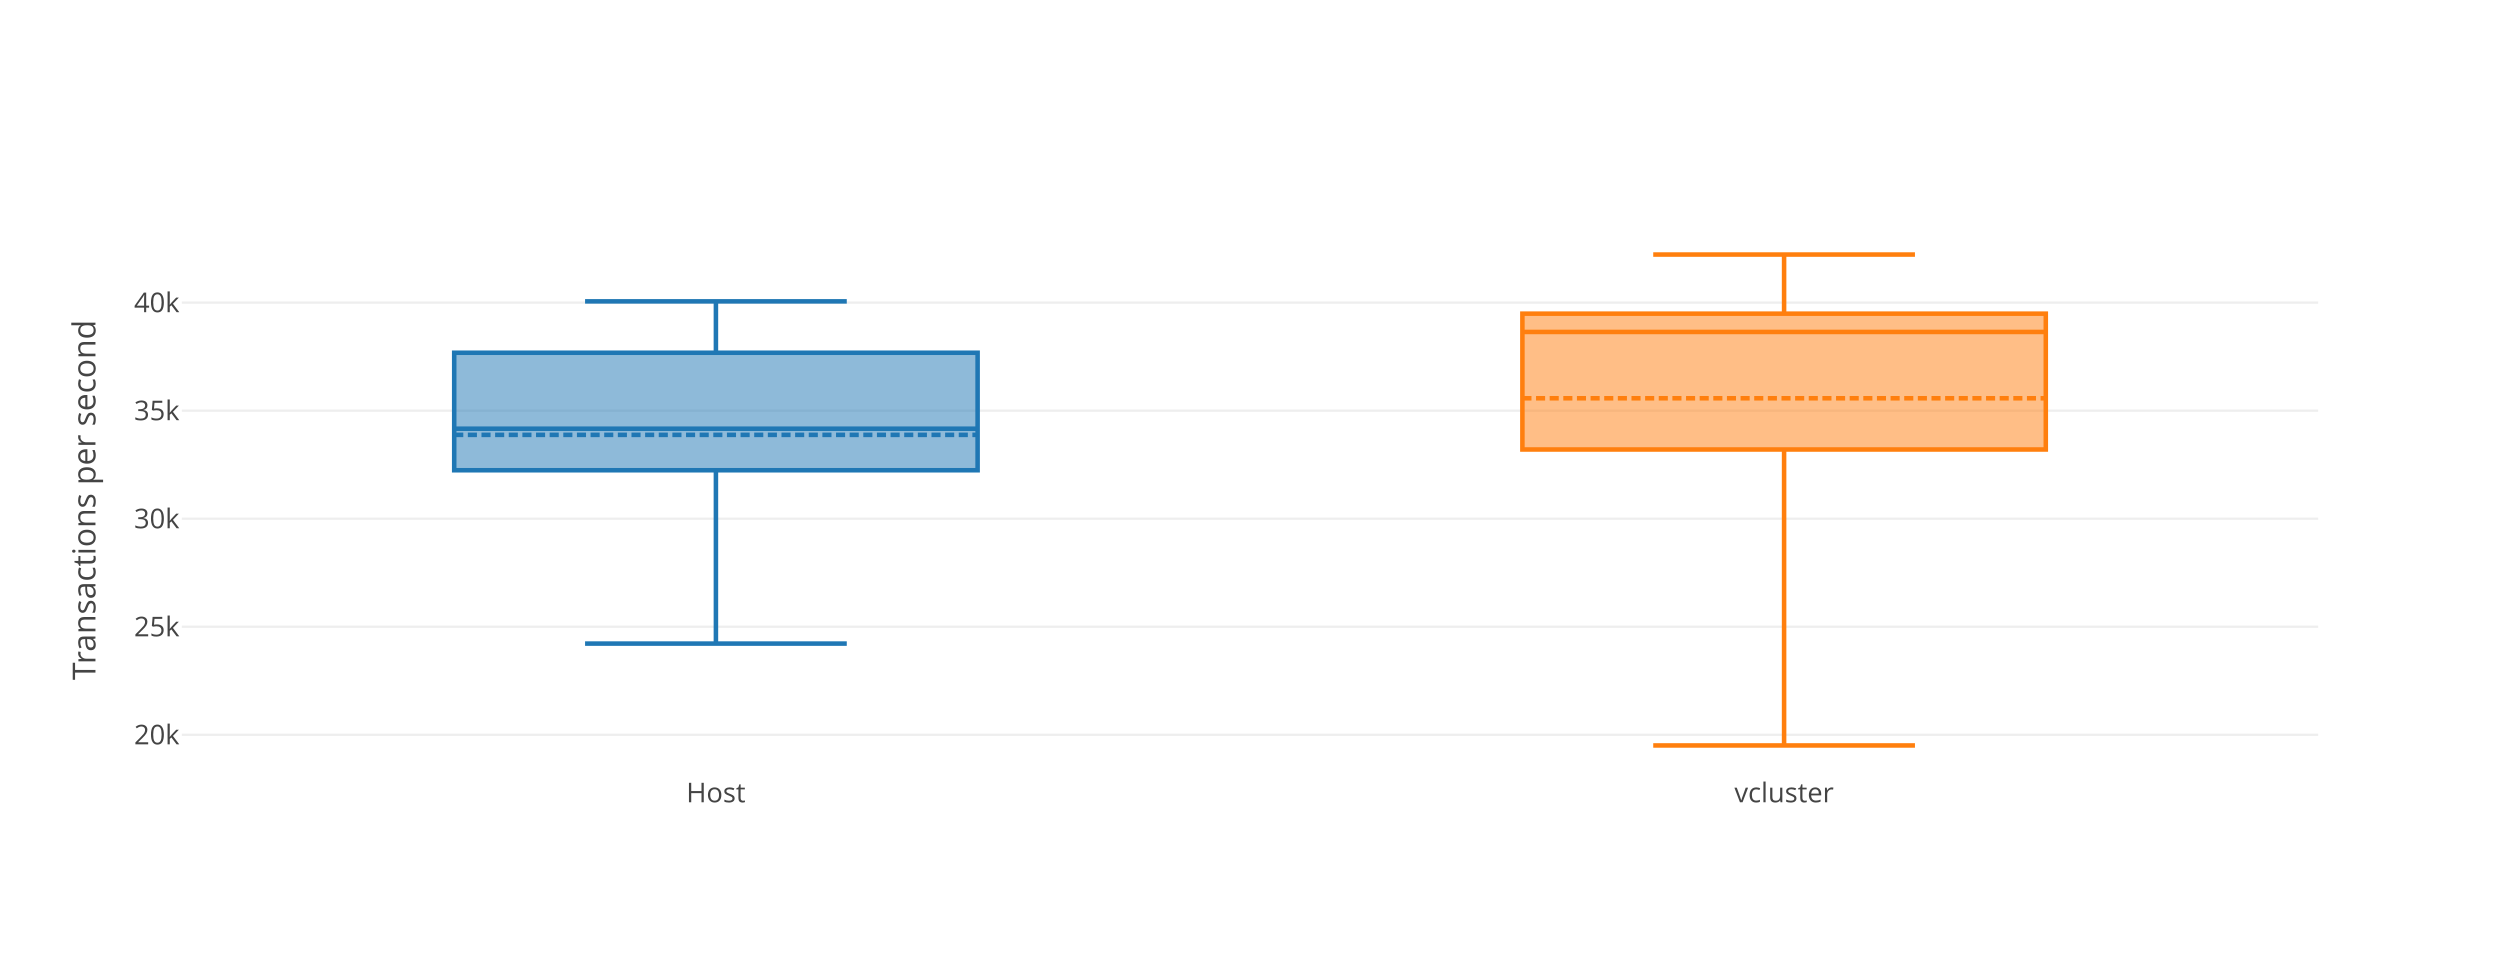
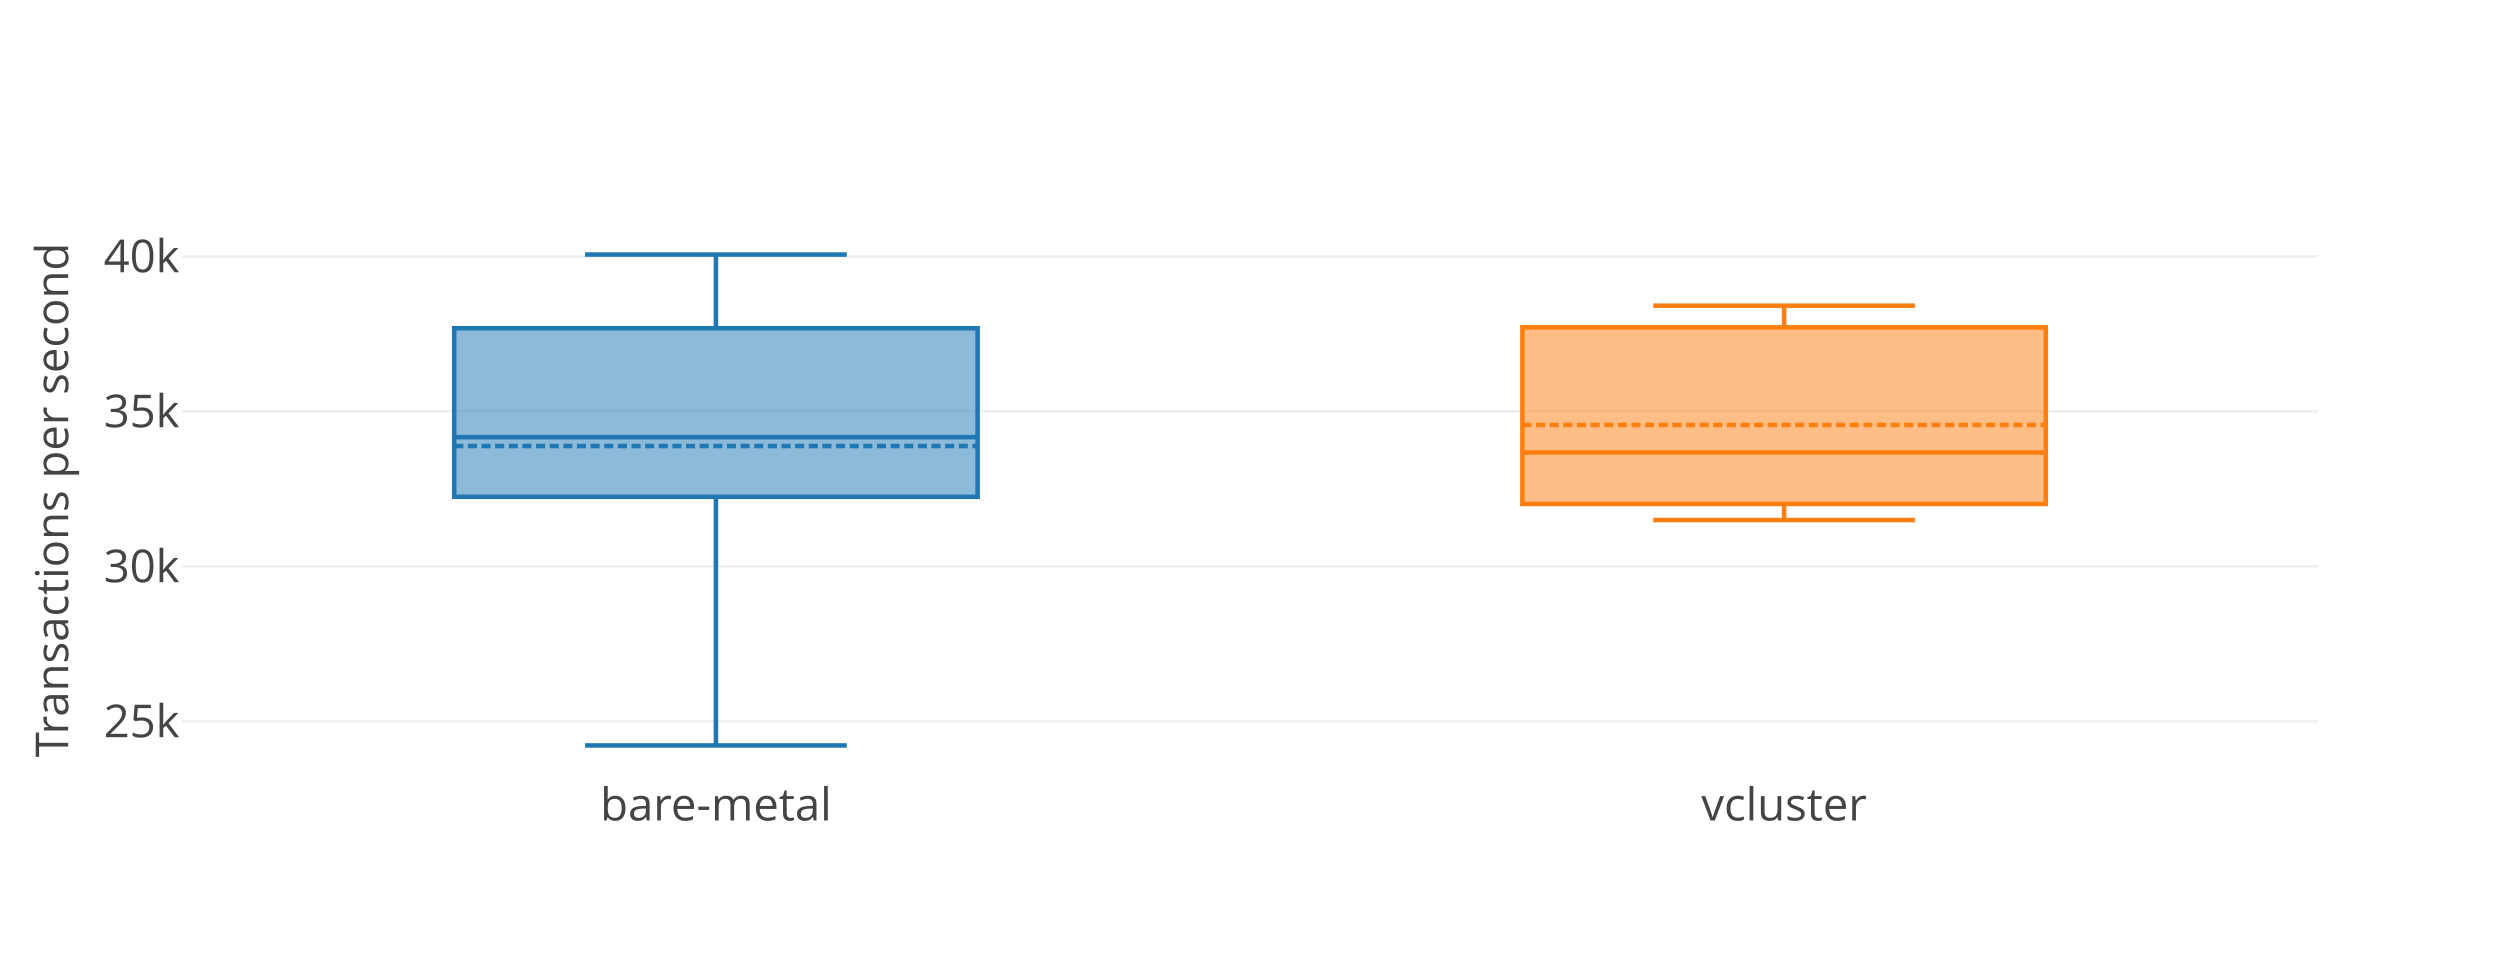
<svg xmlns="http://www.w3.org/2000/svg" class="main-svg" width="1100" height="420" style="" viewBox="0 0 1100 420">
  <rect x="0" y="0" width="1100" height="420" style="fill: rgb(255, 255, 255); fill-opacity: 1;" />
-   <defs id="defs-3ff1d4">
+   <defs id="defs-ece835">
    <g class="clips">
-       <clipPath id="clip3ff1d4xyplot" class="plotclip">
+       <clipPath id="clipece835xyplot" class="plotclip">
        <rect width="940" height="240" />
      </clipPath>
-       <clipPath class="axesclip" id="clip3ff1d4x">
+       <clipPath class="axesclip" id="clipece835x">
        <rect x="80" y="0" width="940" height="420" />
      </clipPath>
-       <clipPath class="axesclip" id="clip3ff1d4y">
+       <clipPath class="axesclip" id="clipece835y">
        <rect x="0" y="100" width="1100" height="240" />
      </clipPath>
-       <clipPath class="axesclip" id="clip3ff1d4xy">
+       <clipPath class="axesclip" id="clipece835xy">
        <rect x="80" y="100" width="940" height="240" />
      </clipPath>
    </g>
    <g class="gradients" />
  </defs>
  <g class="bglayer" />
  <g class="layer-below">
    <g class="imagelayer" />
    <g class="shapelayer" />
  </g>
  <g class="cartesianlayer">
    <g class="subplot xy">
      <g class="layer-subplot">
        <g class="shapelayer" />
        <g class="imagelayer" />
      </g>
      <g class="gridlayer">
        <g class="x" />
        <g class="y">
-           <path class="ygrid crisp" transform="translate(0,323.31)" d="M80,0h940" style="stroke: rgb(238, 238, 238); stroke-opacity: 1; stroke-width: 1px;" />
-           <path class="ygrid crisp" transform="translate(0,275.77)" d="M80,0h940" style="stroke: rgb(238, 238, 238); stroke-opacity: 1; stroke-width: 1px;" />
-           <path class="ygrid crisp" transform="translate(0,228.23)" d="M80,0h940" style="stroke: rgb(238, 238, 238); stroke-opacity: 1; stroke-width: 1px;" />
-           <path class="ygrid crisp" transform="translate(0,180.69)" d="M80,0h940" style="stroke: rgb(238, 238, 238); stroke-opacity: 1; stroke-width: 1px;" />
-           <path class="ygrid crisp" transform="translate(0,133.15)" d="M80,0h940" style="stroke: rgb(238, 238, 238); stroke-opacity: 1; stroke-width: 1px;" />
+           <path class="ygrid crisp" transform="translate(0,317.37)" d="M80,0h940" style="stroke: rgb(238, 238, 238); stroke-opacity: 1; stroke-width: 1px;" />
+           <path class="ygrid crisp" transform="translate(0,249.18)" d="M80,0h940" style="stroke: rgb(238, 238, 238); stroke-opacity: 1; stroke-width: 1px;" />
+           <path class="ygrid crisp" transform="translate(0,180.98)" d="M80,0h940" style="stroke: rgb(238, 238, 238); stroke-opacity: 1; stroke-width: 1px;" />
+           <path class="ygrid crisp" transform="translate(0,112.79)" d="M80,0h940" style="stroke: rgb(238, 238, 238); stroke-opacity: 1; stroke-width: 1px;" />
        </g>
      </g>
      <g class="zerolinelayer" />
      <path class="xlines-below" />
      <path class="ylines-below" />
      <g class="overlines-below" />
      <g class="xaxislayer-below" />
      <g class="yaxislayer-below" />
      <g class="overaxes-below" />
-       <g class="plot" transform="translate(80,100)" clip-path="url('#clip3ff1d4xyplot')">
+       <g class="plot" transform="translate(80,100)" clip-path="url('#clipece835xyplot')">
        <g class="boxlayer mlayer">
          <g class="trace boxes" style="opacity: 1;">
-             <path class="box" d="M119.85,88.63H350.15M119.85,106.91H350.15V55.21H119.85ZM235,106.91V183.18M235,55.21V32.6M177.43,183.18H292.58M177.43,32.6H292.58" style="vector-effect: non-scaling-stroke; stroke-width: 2px; stroke: rgb(31, 119, 180); stroke-opacity: 1; fill: rgb(31, 119, 180); fill-opacity: 0.5;" />
-             <path class="mean" d="M119.85,91.34H350.15" style="fill: none; vector-effect: non-scaling-stroke; stroke-width: 2; stroke-dasharray: 4px, 2px; stroke: rgb(31, 119, 180); stroke-opacity: 1;" />
+             <path class="box" d="M119.85,92.36H350.15M119.85,118.59H350.15V44.43H119.85ZM235,118.59V228M235,44.43V12M177.43,228H292.58M177.43,12H292.58" style="vector-effect: non-scaling-stroke; stroke-width: 2px; stroke: rgb(31, 119, 180); stroke-opacity: 1; fill: rgb(31, 119, 180); fill-opacity: 0.5;" />
+             <path class="mean" d="M119.85,96.25H350.15" style="fill: none; vector-effect: non-scaling-stroke; stroke-width: 2; stroke-dasharray: 4px, 2px; stroke: rgb(31, 119, 180); stroke-opacity: 1;" />
          </g>
          <g class="trace boxes" style="opacity: 1;">
-             <path class="box" d="M589.85,46.06H820.15M589.85,97.78H820.15V38.01H589.85ZM705,97.78V228M705,38.01V12M647.42,228H762.58M647.42,12H762.58" style="vector-effect: non-scaling-stroke; stroke-width: 2px; stroke: rgb(255, 127, 14); stroke-opacity: 1; fill: rgb(255, 127, 14); fill-opacity: 0.5;" />
-             <path class="mean" d="M589.85,75.24H820.15" style="fill: none; vector-effect: non-scaling-stroke; stroke-width: 2; stroke-dasharray: 4px, 2px; stroke: rgb(255, 127, 14); stroke-opacity: 1;" />
+             <path class="box" d="M589.85,99.09H820.15M589.85,121.75H820.15V44.03H589.85ZM705,121.75V128.82M705,44.03V34.5M647.42,128.82H762.58M647.42,34.5H762.58" style="vector-effect: non-scaling-stroke; stroke-width: 2px; stroke: rgb(255, 127, 14); stroke-opacity: 1; fill: rgb(255, 127, 14); fill-opacity: 0.5;" />
+             <path class="mean" d="M589.85,86.98H820.15" style="fill: none; vector-effect: non-scaling-stroke; stroke-width: 2; stroke-dasharray: 4px, 2px; stroke: rgb(255, 127, 14); stroke-opacity: 1;" />
          </g>
        </g>
      </g>
      <g class="overplot" />
      <path class="xlines-above crisp" d="M0,0" style="fill: none;" />
      <path class="ylines-above crisp" d="M0,0" style="fill: none;" />
      <g class="overlines-above" />
      <g class="xaxislayer-above">
        <g class="xtick">
-           <text text-anchor="middle" x="0" y="353" transform="translate(315,0)" style="font-family: 'Open Sans', verdana, arial, sans-serif; font-size: 12px; fill: rgb(68, 68, 68); fill-opacity: 1; white-space: pre;">Host</text>
+           <text text-anchor="middle" x="0" y="361" transform="translate(315,0)" style="font-family: 'Open Sans', verdana, arial, sans-serif; font-size: 20px; fill: rgb(68, 68, 68); fill-opacity: 1; white-space: pre;">bare-metal</text>
        </g>
        <g class="xtick">
-           <text text-anchor="middle" x="0" y="353" transform="translate(785,0)" style="font-family: 'Open Sans', verdana, arial, sans-serif; font-size: 12px; fill: rgb(68, 68, 68); fill-opacity: 1; white-space: pre;">vcluster</text>
+           <text text-anchor="middle" x="0" y="361" transform="translate(785,0)" style="font-family: 'Open Sans', verdana, arial, sans-serif; font-size: 20px; fill: rgb(68, 68, 68); fill-opacity: 1; white-space: pre;">vcluster</text>
        </g>
      </g>
      <g class="yaxislayer-above">
        <g class="ytick">
-           <text text-anchor="end" x="79" y="4.2" transform="translate(0,323.31)" style="font-family: 'Open Sans', verdana, arial, sans-serif; font-size: 12px; fill: rgb(68, 68, 68); fill-opacity: 1; white-space: pre;">20k</text>
+           <text text-anchor="end" x="79" y="7" transform="translate(0,317.37)" style="font-family: 'Open Sans', verdana, arial, sans-serif; font-size: 20px; fill: rgb(68, 68, 68); fill-opacity: 1; white-space: pre;">25k</text>
        </g>
        <g class="ytick">
-           <text text-anchor="end" x="79" y="4.2" transform="translate(0,275.77)" style="font-family: 'Open Sans', verdana, arial, sans-serif; font-size: 12px; fill: rgb(68, 68, 68); fill-opacity: 1; white-space: pre;">25k</text>
+           <text text-anchor="end" x="79" y="7" transform="translate(0,249.18)" style="font-family: 'Open Sans', verdana, arial, sans-serif; font-size: 20px; fill: rgb(68, 68, 68); fill-opacity: 1; white-space: pre;">30k</text>
        </g>
        <g class="ytick">
-           <text text-anchor="end" x="79" y="4.2" transform="translate(0,228.23)" style="font-family: 'Open Sans', verdana, arial, sans-serif; font-size: 12px; fill: rgb(68, 68, 68); fill-opacity: 1; white-space: pre;">30k</text>
+           <text text-anchor="end" x="79" y="7" transform="translate(0,180.98)" style="font-family: 'Open Sans', verdana, arial, sans-serif; font-size: 20px; fill: rgb(68, 68, 68); fill-opacity: 1; white-space: pre;">35k</text>
        </g>
        <g class="ytick">
-           <text text-anchor="end" x="79" y="4.2" transform="translate(0,180.69)" style="font-family: 'Open Sans', verdana, arial, sans-serif; font-size: 12px; fill: rgb(68, 68, 68); fill-opacity: 1; white-space: pre;">35k</text>
-         </g>
-         <g class="ytick">
-           <text text-anchor="end" x="79" y="4.2" transform="translate(0,133.15)" style="font-family: 'Open Sans', verdana, arial, sans-serif; font-size: 12px; fill: rgb(68, 68, 68); fill-opacity: 1; white-space: pre;">40k</text>
+           <text text-anchor="end" x="79" y="7" transform="translate(0,112.79)" style="font-family: 'Open Sans', verdana, arial, sans-serif; font-size: 20px; fill: rgb(68, 68, 68); fill-opacity: 1; white-space: pre;">40k</text>
        </g>
      </g>
      <g class="overaxes-above" />
    </g>
  </g>
  <g class="polarlayer" />
  <g class="ternarylayer" />
  <g class="geolayer" />
  <g class="funnelarealayer" />
  <g class="pielayer" />
  <g class="treemaplayer" />
  <g class="sunburstlayer" />
  <g class="glimages" />
-   <defs id="topdefs-3ff1d4">
+   <defs id="topdefs-ece835">
    <g class="clips" />
  </defs>
  <g class="layer-above">
    <g class="imagelayer" />
    <g class="shapelayer" />
  </g>
  <g class="infolayer">
    <g class="g-gtitle" />
    <g class="g-xtitle" />
    <g class="g-ytitle">
-       <text class="ytitle" transform="rotate(-90,42,220)" x="42" y="220" text-anchor="middle" style="font-family: 'Open Sans', verdana, arial, sans-serif; font-size: 14px; fill: rgb(68, 68, 68); opacity: 1; font-weight: normal; white-space: pre;">Transactions per second</text>
+       <text class="ytitle" transform="rotate(-90,30,220)" x="30" y="220" text-anchor="middle" style="font-family: 'Open Sans', verdana, arial, sans-serif; font-size: 20px; fill: rgb(68, 68, 68); opacity: 1; font-weight: normal; white-space: pre;">Transactions per second</text>
    </g>
  </g>
</svg>
